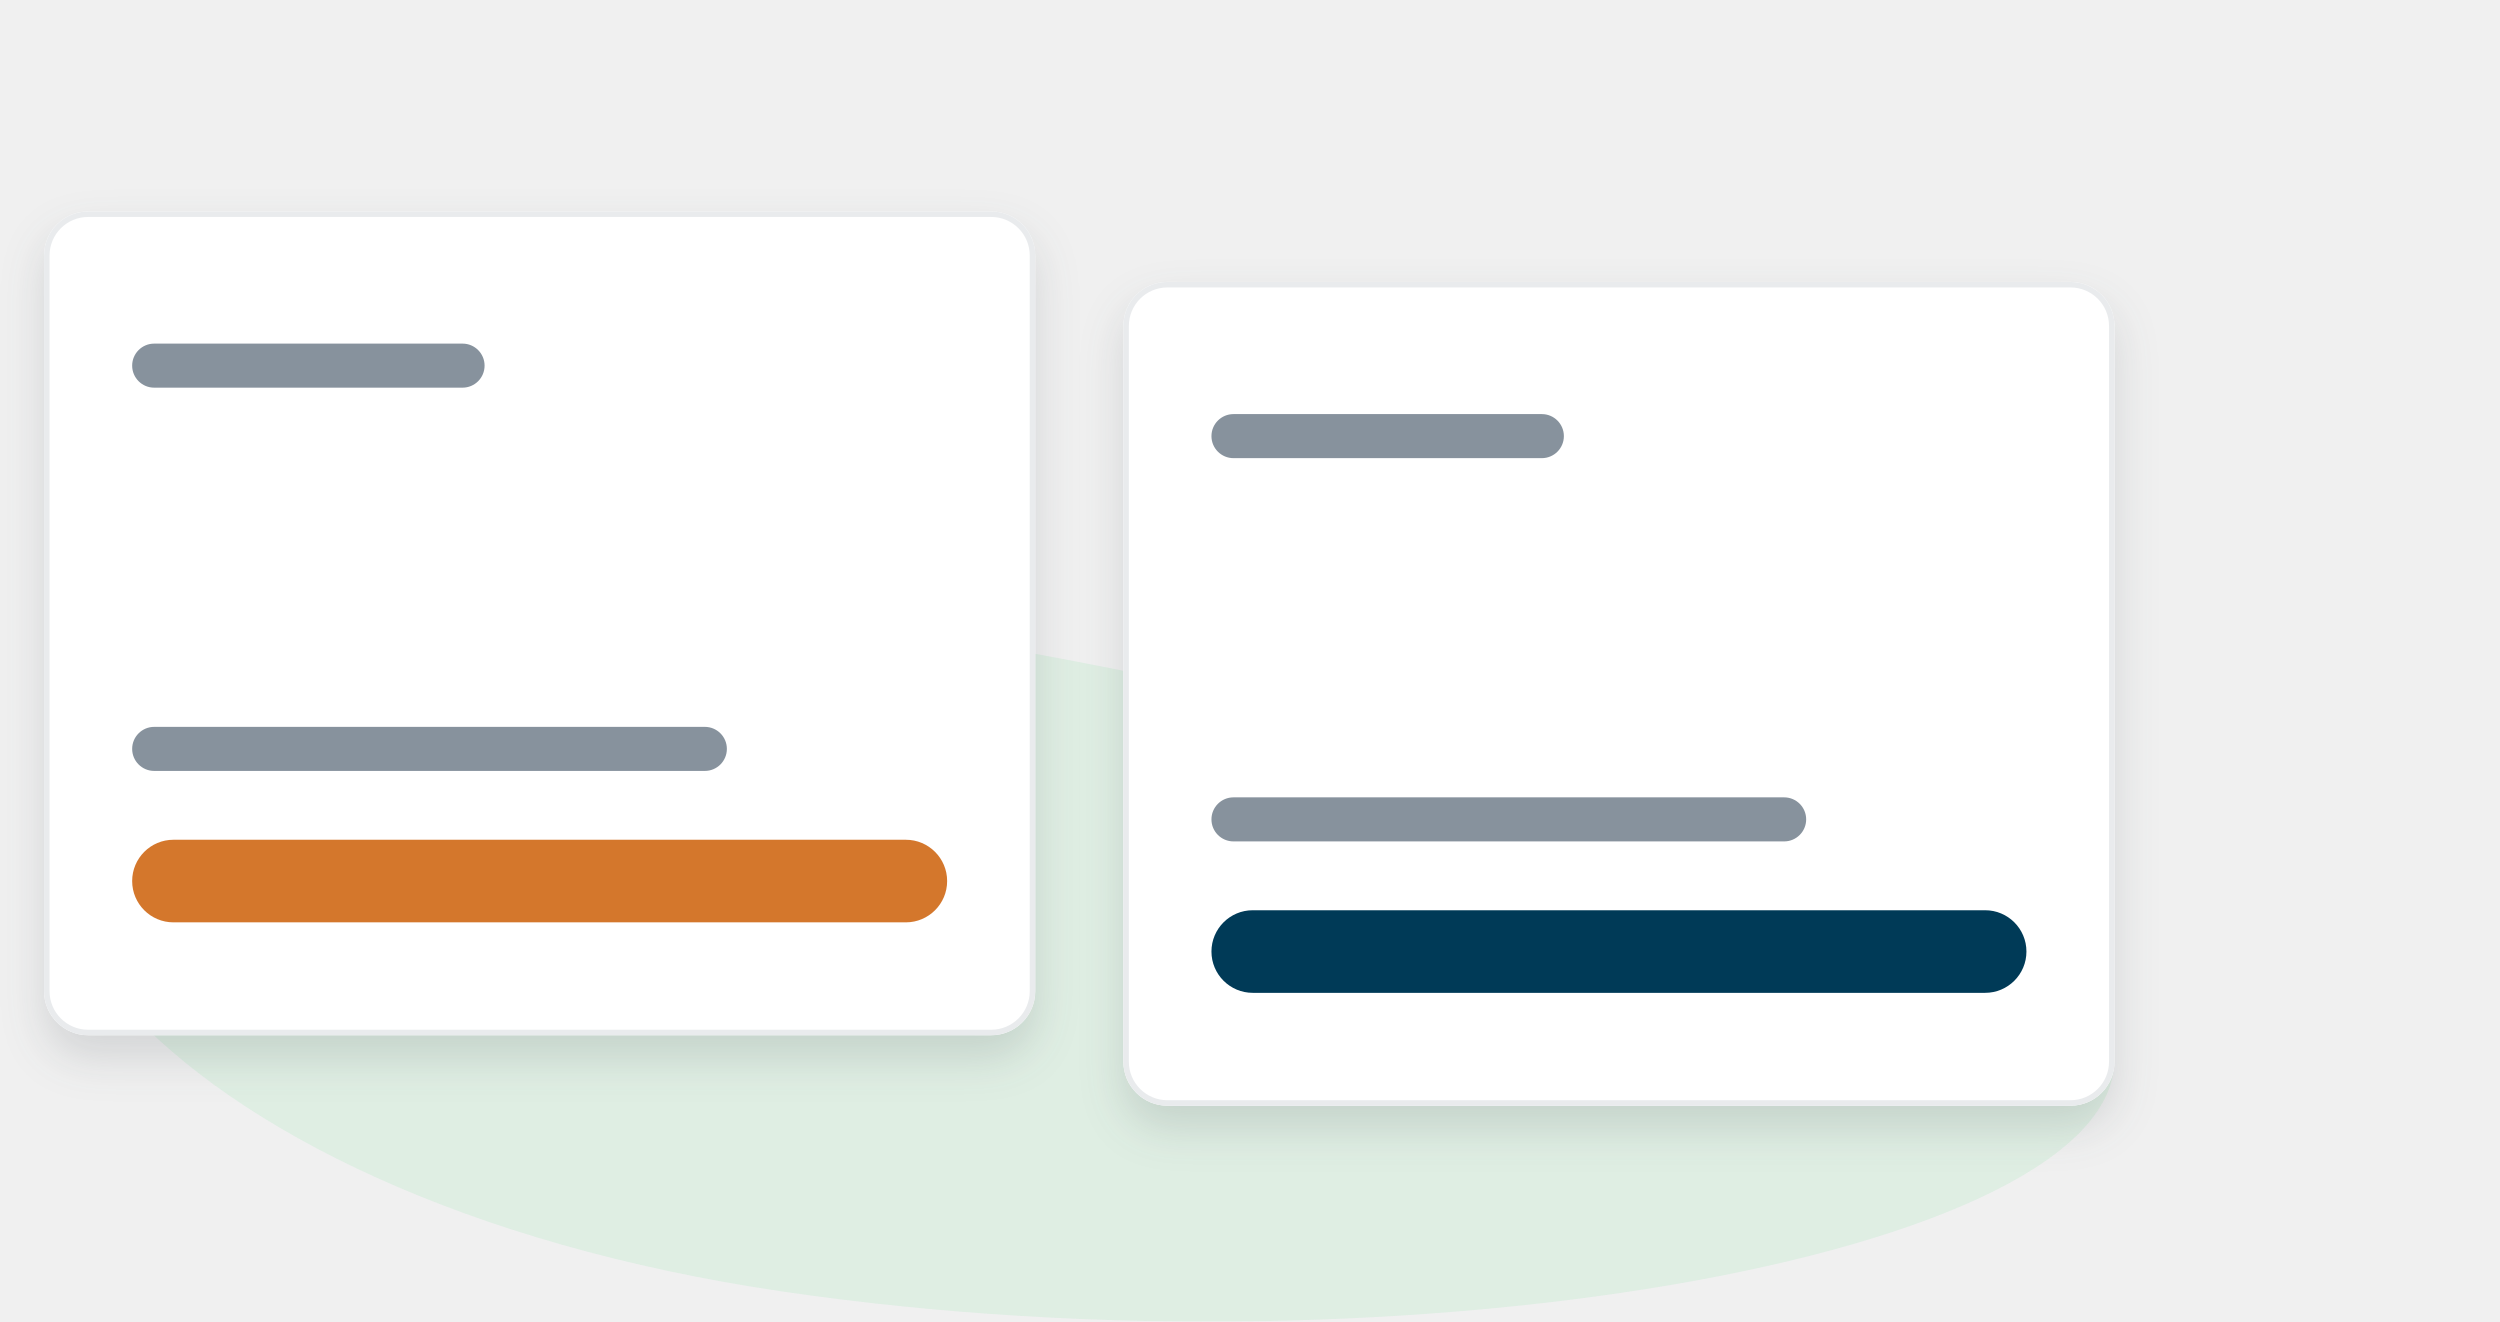
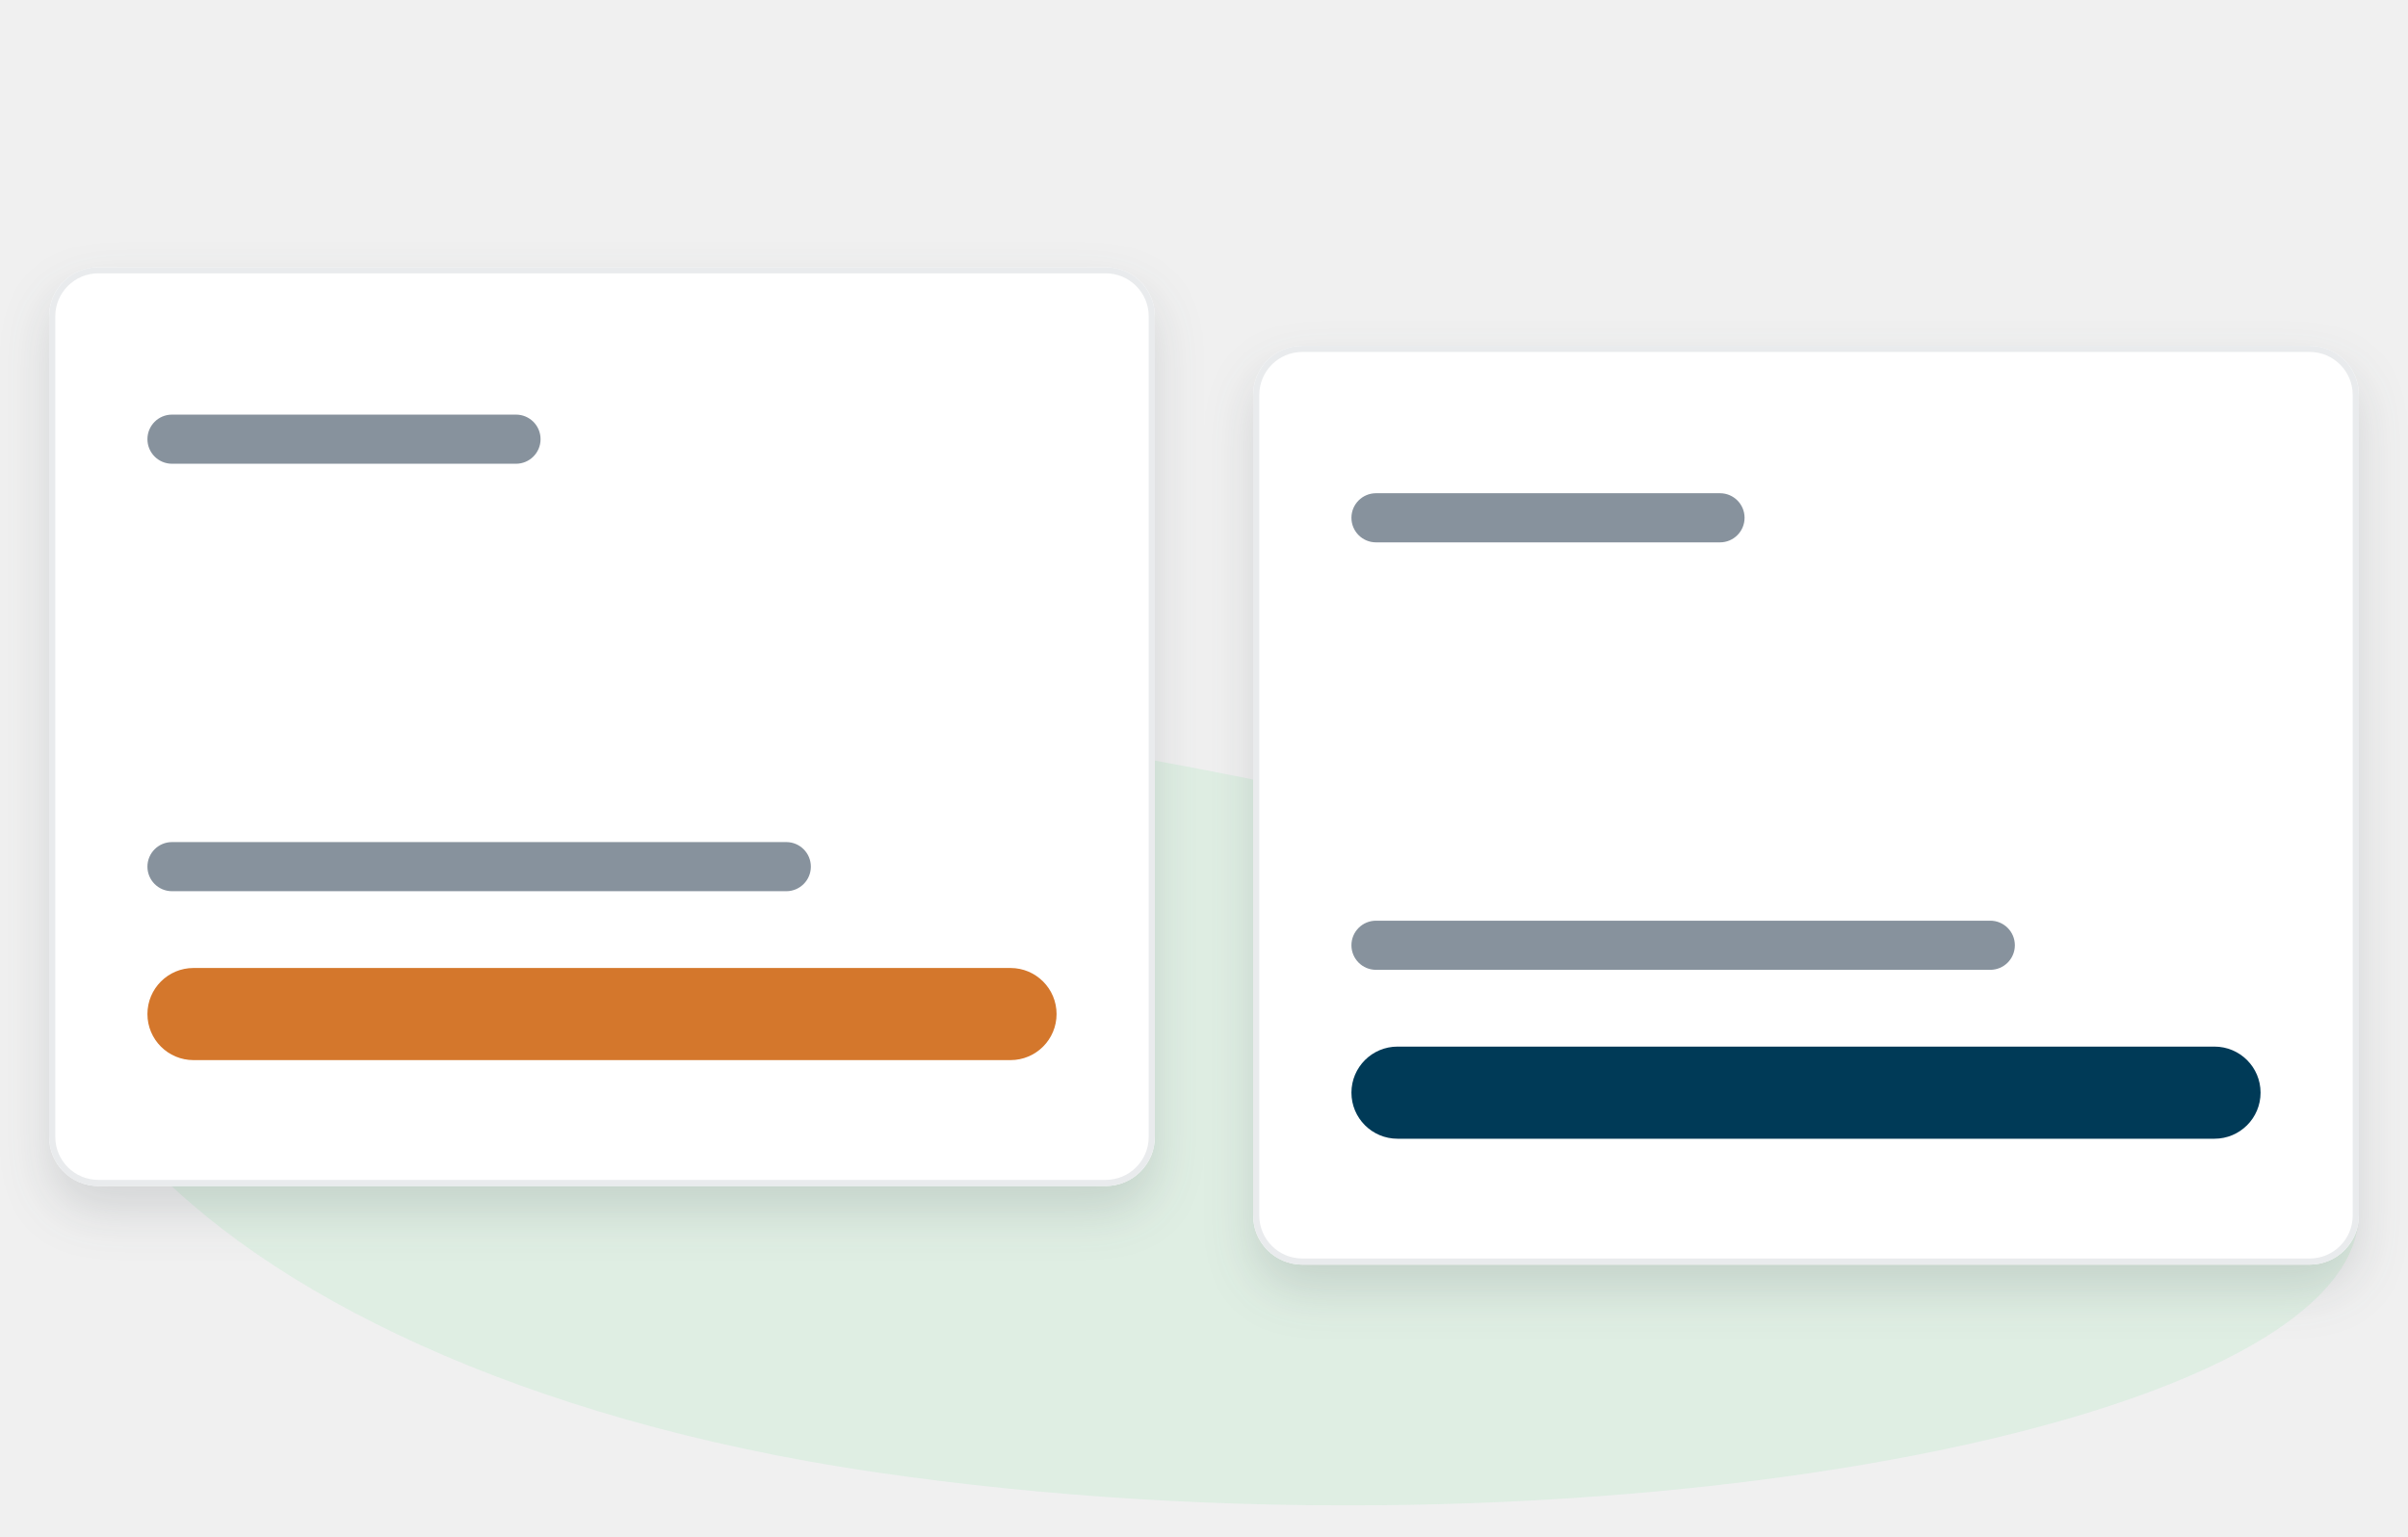
- <svg xmlns="http://www.w3.org/2000/svg" width="454" height="240" viewBox="0 0 454 240" fill="none">
+ <svg xmlns="http://www.w3.org/2000/svg" width="376" height="240" viewBox="0 0 392 240" fill="none">
  <g opacity="0.6" clip-path="url(#clip0_182_14780)">
    <path fill-rule="evenodd" clip-rule="evenodd" d="M383.836 190.145C389.317 227.217 256.397 251.399 141.99 234.523C27.583 217.647 -24.902 151.747 29.691 116.632C84.285 81.518 378.355 153.072 383.836 190.145Z" fill="#D3ECDB" />
  </g>
  <g filter="url(#filter0_d_182_14780)">
    <rect x="8" y="38.4" width="180" height="149.6" rx="8" fill="white" />
    <rect x="24" y="62.4" width="64" height="8" rx="4" fill="#87929D" />
    <rect x="24" y="132" width="108" height="8" rx="4" fill="#87929D" />
    <rect x="24" y="152.5" width="148" height="15" rx="7.5" fill="#D4772C" />
    <rect x="8.5" y="38.9" width="179" height="148.6" rx="7.5" stroke="#E9EBED" />
  </g>
  <g filter="url(#filter1_d_182_14780)">
    <rect x="204" y="51.2" width="180" height="149.6" rx="8" fill="white" />
    <rect x="220" y="75.2" width="64" height="8" rx="4" fill="#87929D" />
    <rect x="220" y="144.8" width="108" height="8" rx="4" fill="#87929D" />
    <rect x="220" y="165.3" width="148" height="15" rx="7.5" fill="#003A57" />
    <rect x="204.5" y="51.7" width="179" height="148.6" rx="7.5" stroke="#E9EBED" />
  </g>
  <defs>
    <filter id="filter0_d_182_14780" x="0" y="34.4" width="258" height="165.6" filterUnits="userSpaceOnUse" color-interpolation-filters="sRGB">
      <feFlood flood-opacity="0" result="BackgroundImageFix" />
      <feColorMatrix in="SourceAlpha" type="matrix" values="0 0 0 0 0 0 0 0 0 0 0 0 0 0 0 0 0 0 127 0" result="hardAlpha" />
      <feOffset dy="4" />
      <feGaussianBlur stdDeviation="4" />
      <feColorMatrix type="matrix" values="0 0 0 0 0.184 0 0 0 0 0.224 0 0 0 0 0.255 0 0 0 0.15 0" />
      <feBlend mode="normal" in2="BackgroundImageFix" result="effect1_dropShadow_182_14780" />
      <feBlend mode="normal" in="SourceGraphic" in2="effect1_dropShadow_182_14780" result="shape" />
    </filter>
    <filter id="filter1_d_182_14780" x="196" y="47.2" width="258" height="165.6" filterUnits="userSpaceOnUse" color-interpolation-filters="sRGB">
      <feFlood flood-opacity="0" result="BackgroundImageFix" />
      <feColorMatrix in="SourceAlpha" type="matrix" values="0 0 0 0 0 0 0 0 0 0 0 0 0 0 0 0 0 0 127 0" result="hardAlpha" />
      <feOffset dy="4" />
      <feGaussianBlur stdDeviation="4" />
      <feColorMatrix type="matrix" values="0 0 0 0 0.184 0 0 0 0 0.224 0 0 0 0 0.255 0 0 0 0.15 0" />
      <feBlend mode="normal" in2="BackgroundImageFix" result="effect1_dropShadow_182_14780" />
      <feBlend mode="normal" in="SourceGraphic" in2="effect1_dropShadow_182_14780" result="shape" />
    </filter>
    <clipPath id="clip0_182_14780">
      <rect width="376" height="132.8" fill="white" transform="translate(8 107.2)" />
    </clipPath>
  </defs>
</svg>
